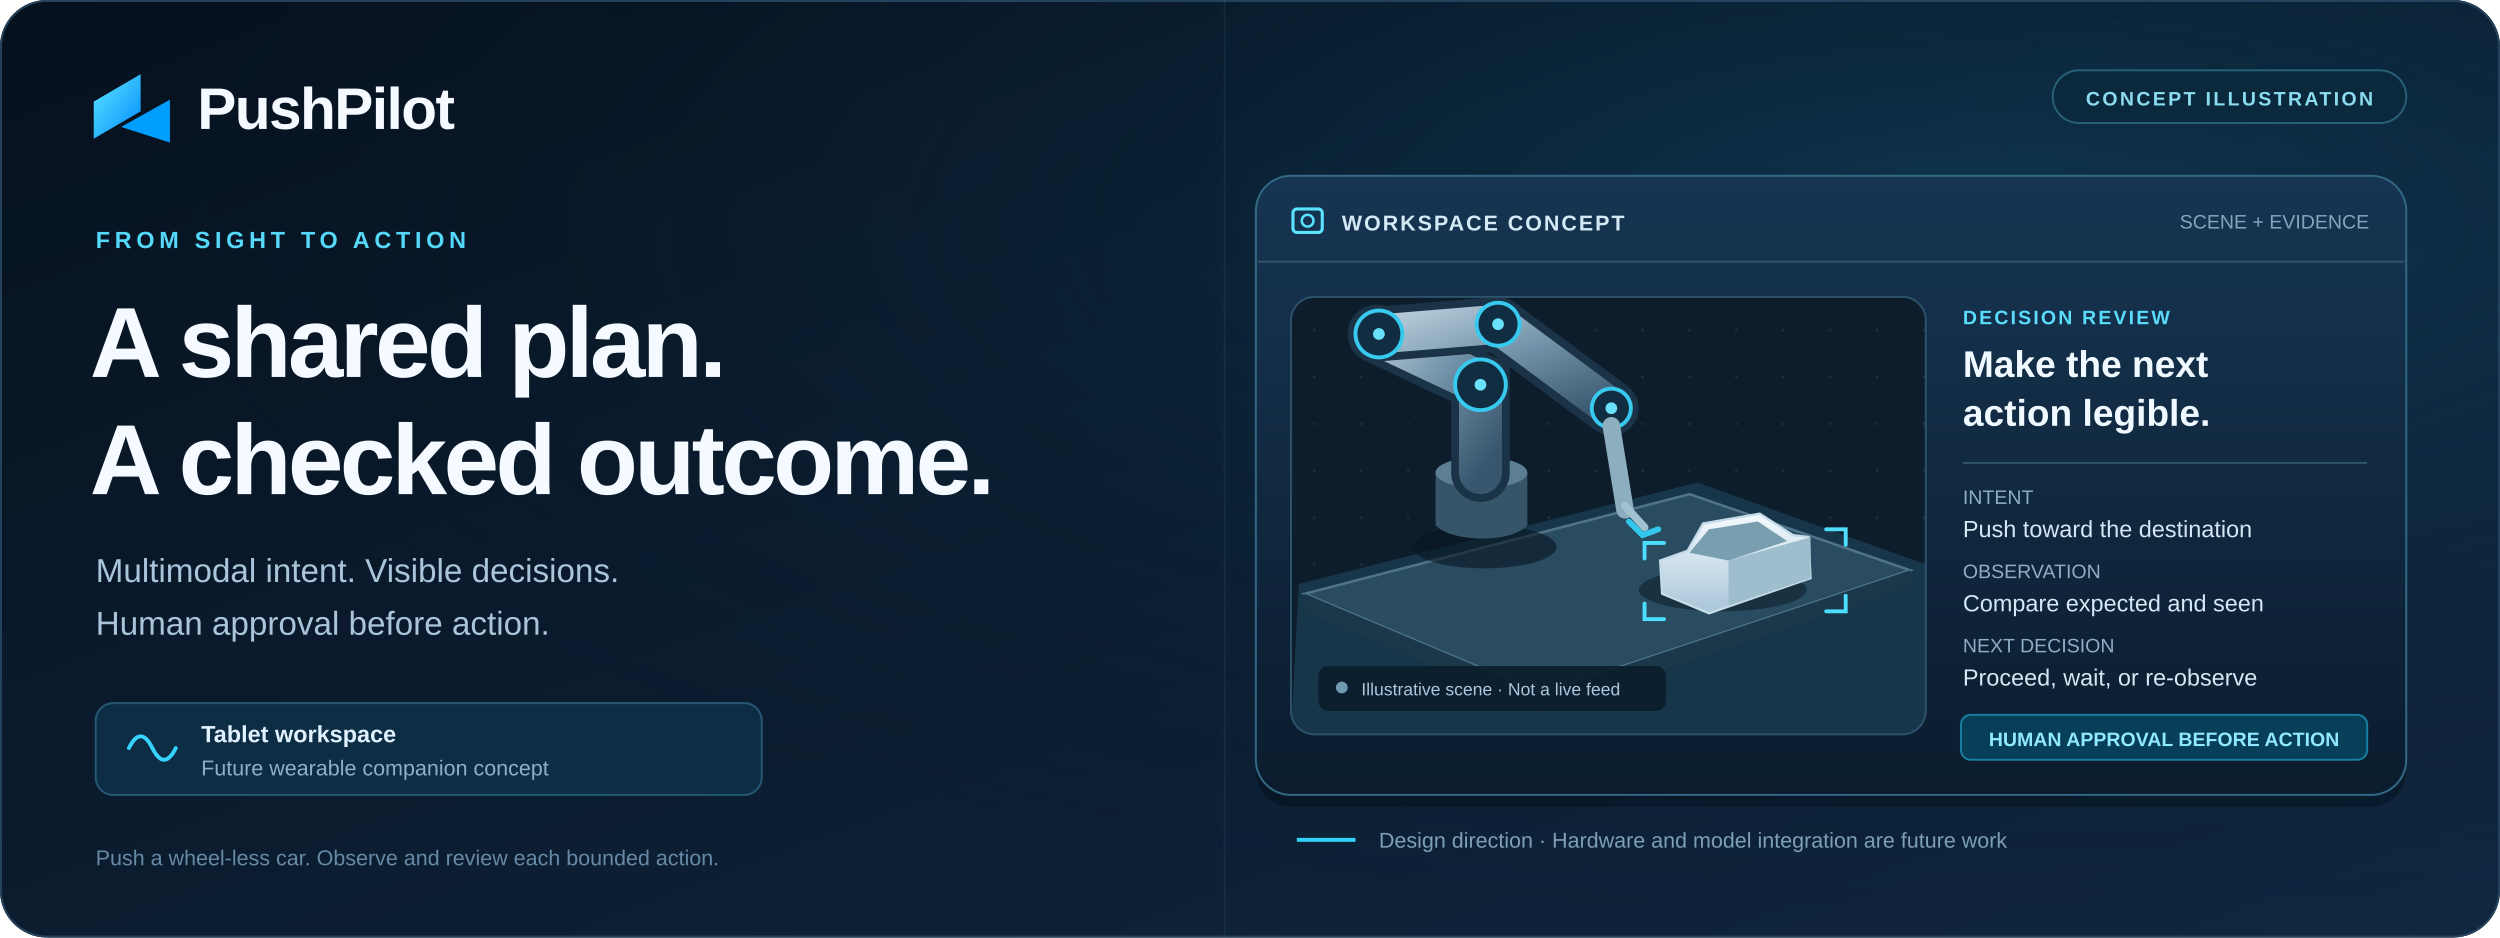
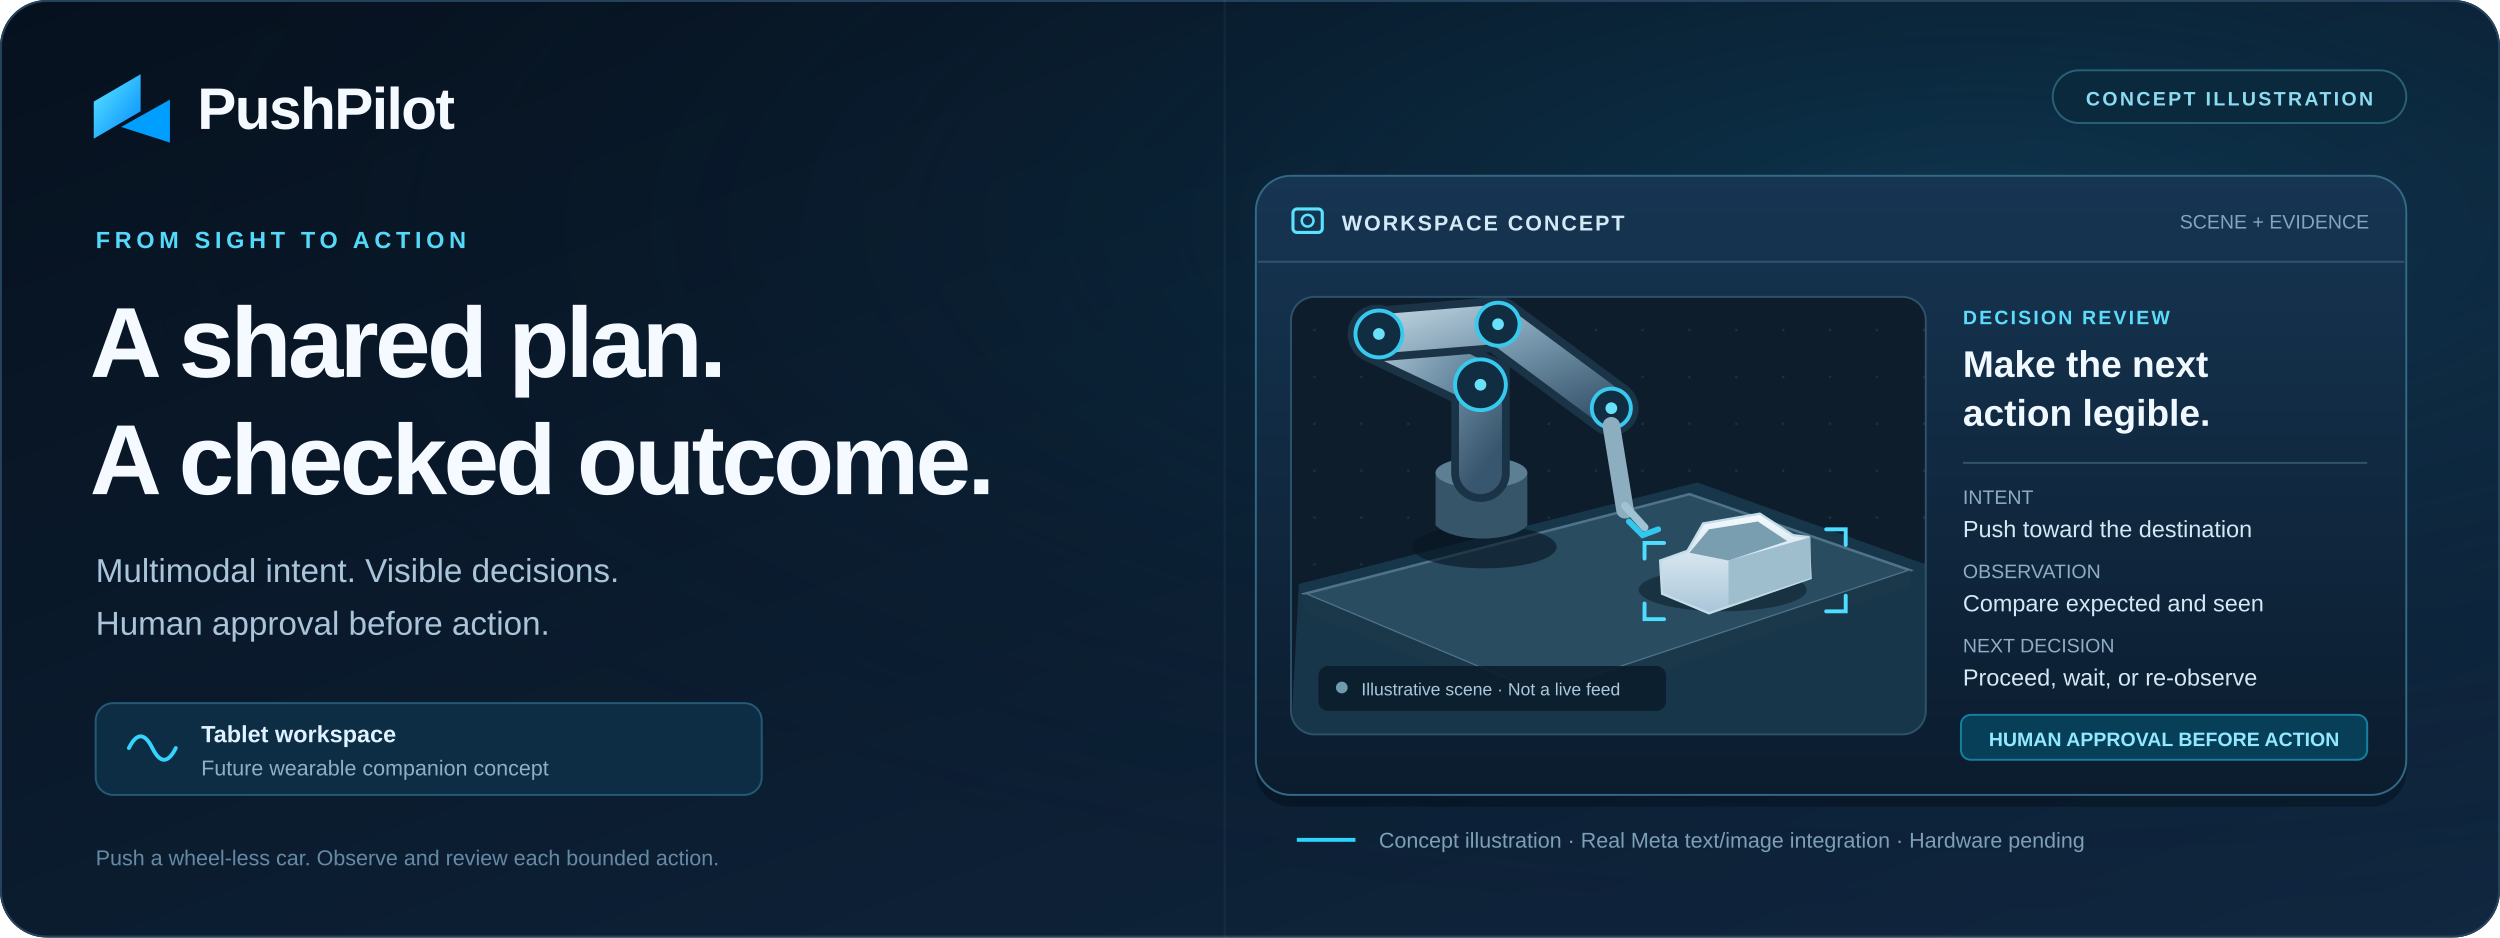
<svg xmlns="http://www.w3.org/2000/svg" width="1280" height="480" viewBox="0 0 1280 480" role="img" aria-labelledby="title description">
  <defs>
    <linearGradient id="background" x1="0" y1="0" x2="1" y2="1">
      <stop stop-color="#06111e" />
      <stop offset="1" stop-color="#102740" />
    </linearGradient>
    <radialGradient id="ambient" cx="79%" cy="24%" r="76%">
      <stop stop-color="#11678c" stop-opacity=".34" />
      <stop offset="1" stop-color="#06111e" stop-opacity="0" />
    </radialGradient>
    <linearGradient id="cyan" x1="0" y1="0" x2="1" y2="1">
      <stop stop-color="#5ee8ff" />
      <stop offset="1" stop-color="#0089ff" />
    </linearGradient>
    <linearGradient id="panel" x1="0" y1="0" x2="0" y2="1">
      <stop stop-color="#163552" />
      <stop offset="1" stop-color="#0b1c2e" />
    </linearGradient>
    <linearGradient id="metal" x1="0" y1="0" x2="1" y2="1">
      <stop stop-color="#b3c9d7" />
      <stop offset=".45" stop-color="#7394aa" />
      <stop offset="1" stop-color="#38566d" />
    </linearGradient>
    <linearGradient id="car" x1="0" y1="0" x2="0" y2="1">
      <stop stop-color="#f5fbff" />
      <stop offset="1" stop-color="#a8c5d8" />
    </linearGradient>
    <pattern id="specks" width="24" height="24" patternUnits="userSpaceOnUse">
      <circle cx="1" cy="1" r=".7" fill="#9fc7de" opacity=".11" />
    </pattern>
    <clipPath id="sceneClip">
      <rect x="661" y="152" width="325" height="224" rx="12" />
    </clipPath>
  </defs>
  <rect width="1280" height="480" rx="24" fill="url(#background)" />
  <rect width="1280" height="480" rx="24" fill="url(#ambient)" />
  <rect x=".5" y=".5" width="1279" height="479" rx="23.5" fill="none" stroke="#26435d" />
  <path d="M627 0V480" stroke="#82c5e8" opacity=".07" />
  <g font-family="Segoe UI,Arial,sans-serif">
    <g transform="translate(48 37)">
      <path d="M0 15 24 1v19L0 34Z" fill="url(#cyan)" />
      <path d="m14 28 25-14v22Z" fill="#009eff" />
      <text x="53" y="29" fill="#f4faff" font-size="30" font-weight="700" letter-spacing="-.8">PushPilot</text>
    </g>
    <rect x="1051" y="36" width="181" height="27" rx="13.5" fill="#0b293c" stroke="#276077" />
    <text x="1141.5" y="54" fill="#8cdcf1" font-size="10" letter-spacing="1.2" text-anchor="middle" font-weight="600">CONCEPT ILLUSTRATION</text>
    <text x="49" y="127" fill="#55d9fb" font-size="12" font-weight="700" letter-spacing="2.4">FROM SIGHT TO ACTION</text>
    <text x="46" y="193" fill="#f4faff" font-size="51" font-weight="700" letter-spacing="-1.8">A shared plan.</text>
    <text x="46" y="253" fill="#f4faff" font-size="51" font-weight="700" letter-spacing="-1.8">A checked outcome.</text>
    <text x="49" y="298" fill="#aac5da" font-size="17">Multimodal intent. Visible decisions.</text>
    <text x="49" y="325" fill="#aac5da" font-size="17">Human approval before action.</text>
    <rect x="49" y="360" width="341" height="47" rx="9" fill="#0d2d44" stroke="#255975" />
    <path d="M66 383c4-8 8-8 12 0s8 8 12 0" fill="none" stroke="#36d3ff" stroke-width="2" stroke-linecap="round" />
    <text x="103" y="380" fill="#e0f2ff" font-size="12" font-weight="600">Tablet workspace</text>
    <text x="103" y="397" fill="#8eafc7" font-size="11">Future wearable companion concept</text>
    <text x="49" y="443" fill="#668aa5" font-size="11">Push a wheel-less car. Observe and review each bounded action.</text>
    <rect x="643" y="96" width="589" height="317" rx="18" fill="#020b14" opacity=".4" />
    <rect x="643" y="90" width="589" height="317" rx="18" fill="url(#panel)" stroke="#326985" />
    <path d="M644 134h587" stroke="#31536e" />
    <rect x="662" y="107" width="15" height="12" rx="2" fill="none" stroke="#5ae2ff" stroke-width="1.6" />
    <circle cx="669.5" cy="113" r="3" fill="none" stroke="#5ae2ff" stroke-width="1.3" />
    <text x="687" y="118" fill="#d4e9f6" font-size="11" font-weight="700" letter-spacing="1">WORKSPACE CONCEPT</text>
    <text x="1213" y="117" fill="#83a6bf" font-size="10" text-anchor="end">SCENE + EVIDENCE</text>
    <g clip-path="url(#sceneClip)">
      <rect x="661" y="152" width="325" height="224" fill="#0d1d2b" />
      <rect x="661" y="152" width="325" height="224" fill="url(#specks)" />
      <path d="m665 299 204-52 117 42v87H661Z" fill="#17364a" />
      <path d="m668 304 197-51 113 39-189 63Z" fill="#294c61" stroke="#4f7388" stroke-width="1.3" />
      <path d="m789 355 189-63v8l-189 64-121-51v-9Z" fill="#1b384b" />
      <ellipse cx="760" cy="280" rx="37" ry="11" fill="#071420" opacity=".6" />
      <path d="M735 269v-27h47v27c-8 9-38 9-47 0Z" fill="#375569" />
      <ellipse cx="758.5" cy="242" rx="23.5" ry="8" fill="#5c7f94" />
      <path d="M758 242v-46l-53-25" fill="none" stroke="#1b3347" stroke-width="30" stroke-linecap="round" />
      <path d="M758 242v-46l-53-25" fill="none" stroke="url(#metal)" stroke-width="22" stroke-linecap="round" />
      <path d="m706 171 61-5 58 43" fill="none" stroke="#1b3347" stroke-width="28" stroke-linecap="round" stroke-linejoin="round" />
      <path d="m706 171 61-5 58 43" fill="none" stroke="url(#metal)" stroke-width="20" stroke-linecap="round" stroke-linejoin="round" />
      <g fill="#112d42" stroke="#38c9ef" stroke-width="2">
        <circle cx="758" cy="197" r="13" />
        <circle cx="706" cy="171" r="12" />
        <circle cx="767" cy="166" r="11" />
        <circle cx="825" cy="209" r="10" />
      </g>
      <g fill="#6ae1fb">
        <circle cx="758" cy="197" r="3" />
        <circle cx="706" cy="171" r="3" />
        <circle cx="767" cy="166" r="3" />
        <circle cx="825" cy="209" r="3" />
      </g>
      <path d="m825 218 7 43" stroke="#8caebe" stroke-width="9" stroke-linecap="round" />
      <path d="m832 259 10 11" stroke="#a0c3d3" stroke-width="4" stroke-linecap="round" />
      <path d="m834 267 7 7 8-3" fill="none" stroke="#33c7ee" stroke-width="3" stroke-linecap="round" />
      <ellipse cx="882" cy="302" rx="43" ry="11" fill="#071420" opacity=".48" />
      <path d="m850 287 14-5 8-14 29-5 17 11 8 1 1 21-52 18-24-10Z" fill="url(#car)" stroke="#c4dce8" stroke-width="1.2" />
      <path d="m865 283 10-12 25-4 15 10-30 10Z" fill="#789eaf" />
      <path d="m885 287 42-12v21l-42 14Z" fill="#9ebdcd" />
      <path d="m842 286v-8h10m83-7h10v8m-103 30v8h10m83-4h10v-8" fill="none" stroke="#4cddff" stroke-width="2" stroke-linecap="round" />
      <rect x="675" y="341" width="178" height="23" rx="5" fill="#0b1d2d" opacity=".92" />
      <circle cx="687" cy="352" r="3" fill="#719ab0" />
      <text x="697" y="356" fill="#abc8dc" font-size="9">Illustrative scene · Not a live feed</text>
    </g>
    <rect x="661" y="152" width="325" height="224" rx="12" fill="none" stroke="#2d526b" />
    <text x="1005" y="166" fill="#5bdcfa" font-size="10" font-weight="700" letter-spacing="1.1">DECISION REVIEW</text>
    <text x="1005" y="193" fill="#f0f9ff" font-size="19" font-weight="700">Make the next</text>
    <text x="1005" y="218" fill="#f0f9ff" font-size="19" font-weight="700">action legible.</text>
    <path d="M1005 237h207" stroke="#31536e" />
    <g fill="#8faec5" font-size="10">
      <text x="1005" y="258">INTENT</text>
      <text x="1005" y="296">OBSERVATION</text>
      <text x="1005" y="334">NEXT DECISION</text>
    </g>
    <g fill="#d4e8f6" font-size="12">
      <text x="1005" y="275">Push toward the destination</text>
      <text x="1005" y="313">Compare expected and seen</text>
      <text x="1005" y="351">Proceed, wait, or re-observe</text>
    </g>
    <rect x="1004" y="366" width="208" height="23" rx="5" fill="#073e58" stroke="#1680a1" />
    <text x="1108" y="382" fill="#91e9ff" font-size="10" font-weight="600" text-anchor="middle">HUMAN APPROVAL BEFORE ACTION</text>
    <path d="M664 430h30" stroke="#2fd3ff" stroke-width="2" />
-     <text x="706" y="434" fill="#7d9fb8" font-size="11">Design direction · Hardware and model integration are future work</text>
+     <text x="706" y="434" fill="#7d9fb8" font-size="11">Concept illustration · Real Meta text/image integration · Hardware pending</text>
  </g>
</svg>
